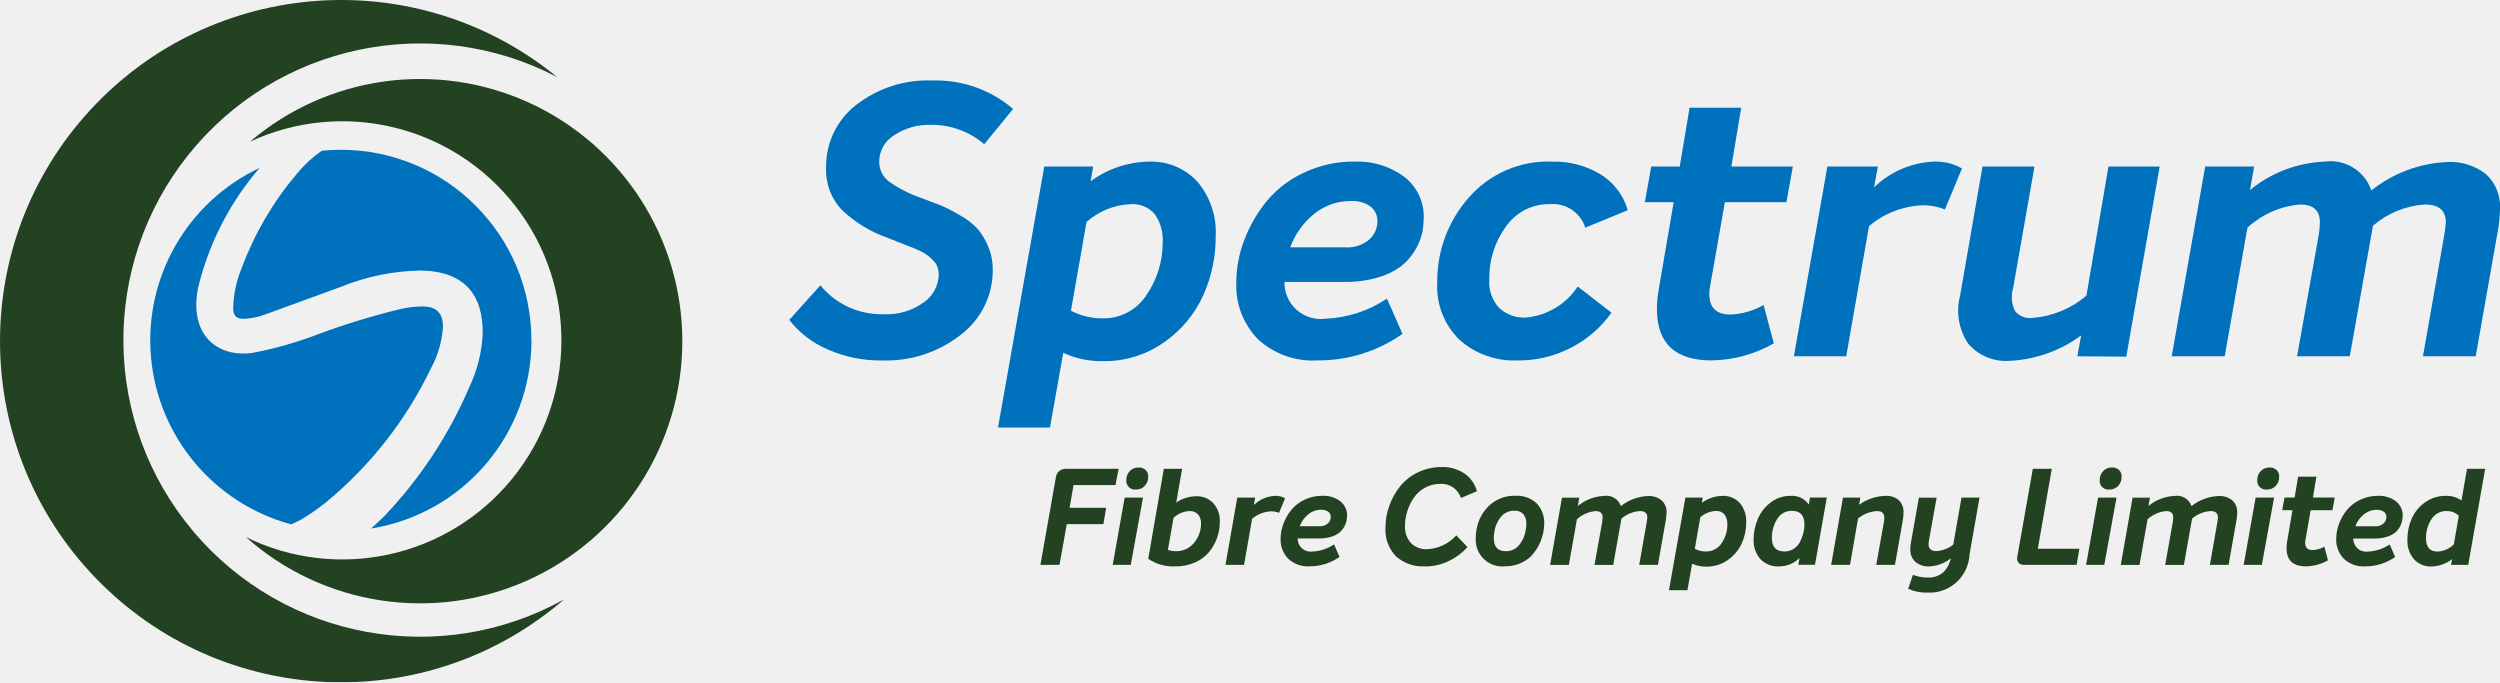
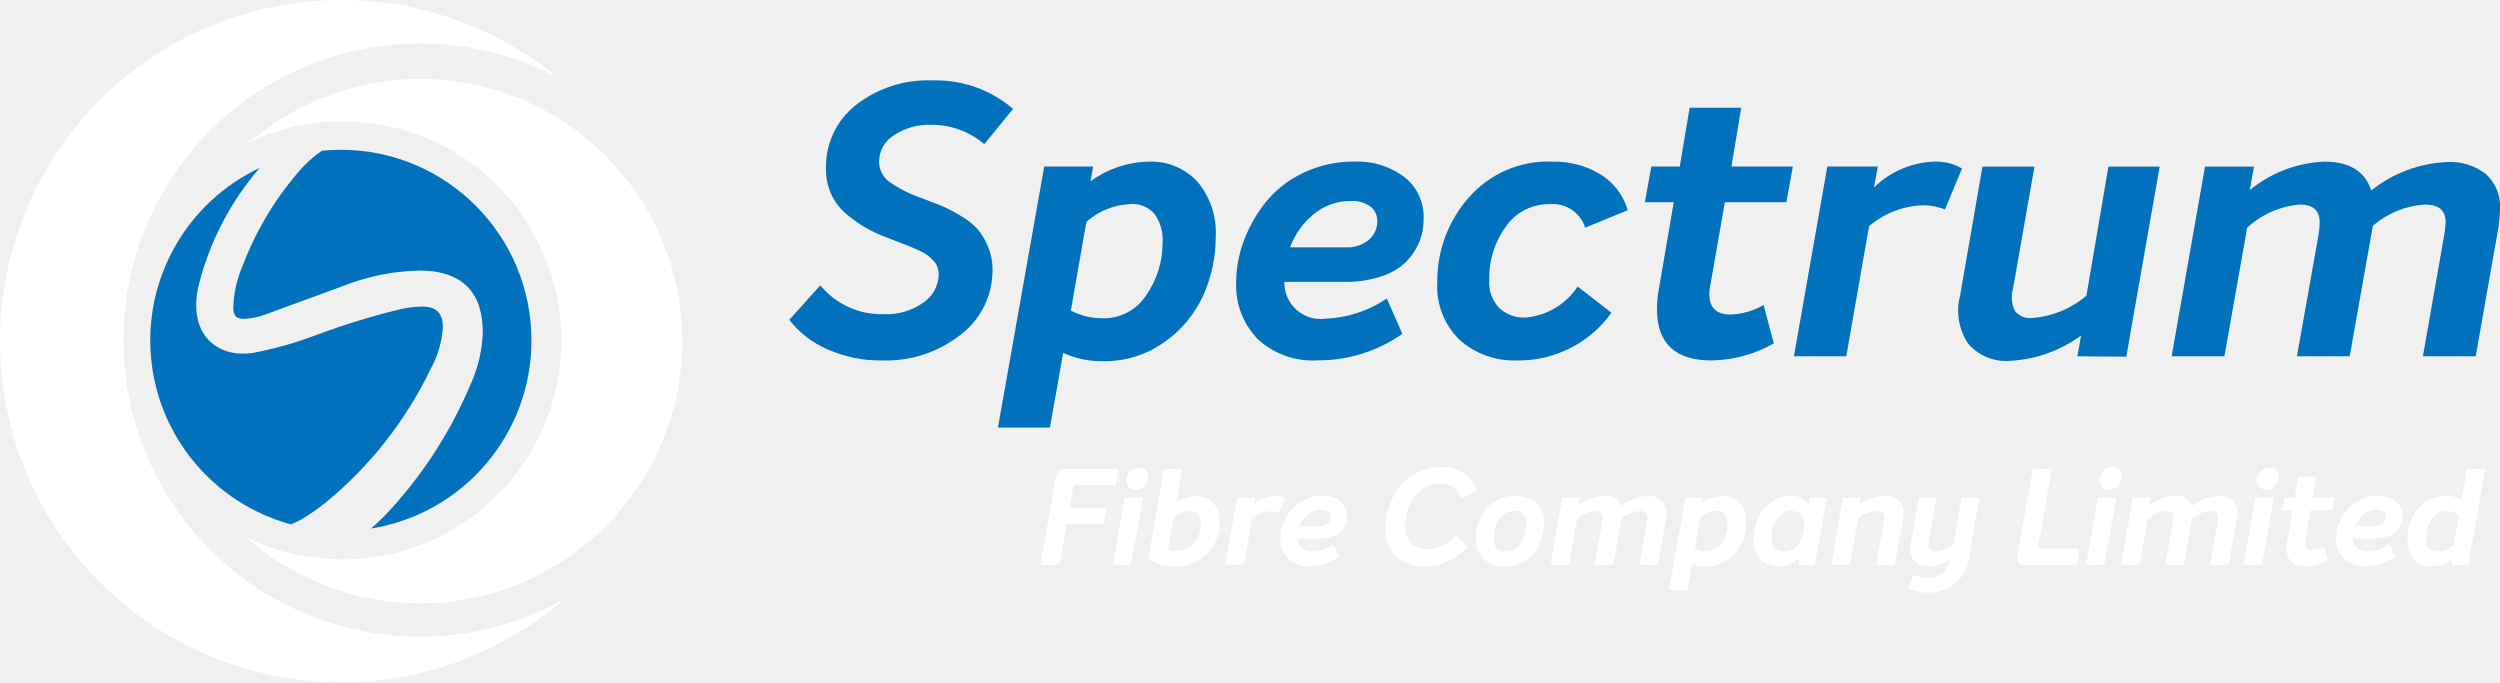
- <svg xmlns="http://www.w3.org/2000/svg" width="126.915" height="34.639" viewBox="0 0 126.915 34.639">
+ <svg xmlns="http://www.w3.org/2000/svg" width="161.043" height="43.953" viewBox="0 0 161.043 43.953">
  <defs>
    <clipPath id="clip-path">
-       <rect id="Rectangle_15" data-name="Rectangle 15" width="126.915" height="34.639" fill="none" />
+       <rect id="Rectangle_15" data-name="Rectangle 15" width="161.043" height="43.953" fill="none" />
    </clipPath>
    <clipPath id="clip-path-2">
-       <rect id="Rectangle_13" data-name="Rectangle 13" width="28.637" height="34.639" fill="none" />
+       <rect id="Rectangle_13" data-name="Rectangle 13" width="36.338" height="43.953" fill="#fff" />
    </clipPath>
    <clipPath id="clip-path-3">
-       <rect id="Rectangle_14" data-name="Rectangle 14" width="22.155" height="26.62" fill="none" />
+       <rect id="Rectangle_14" data-name="Rectangle 14" width="28.113" height="33.779" fill="#fff" />
    </clipPath>
  </defs>
-   <g id="SFC_logo" transform="translate(0)">
+   <g id="sfc" transform="translate(0)">
    <g id="Group_15" data-name="Group 15" transform="translate(0)" clip-path="url(#clip-path)">
-       <g id="Group_11" data-name="Group 11" style="mix-blend-mode: normal;isolation: isolate">
-         <g id="Group_10" data-name="Group 10">
-           <g id="Group_9" data-name="Group 9" clip-path="url(#clip-path-2)">
-             <path id="Path_1342" data-name="Path 1342" d="M28.637,30.429a17.319,17.319,0,1,1-.355-26.518,15.059,15.059,0,1,0,.355,26.518" transform="translate(0 0)" fill="#234222" />
+       <path id="Path_1344" data-name="Path 1344" d="M108.068,110.049a6.422,6.422,0,0,1-.775,2.567,25.431,25.431,0,0,1-6.742,8.6A14.935,14.935,0,0,1,99,122.3c-.1.06-.362.191-.7.343A12.28,12.28,0,0,1,96.271,99.68a18.416,18.416,0,0,0-3.96,7.69c-.639,3.052,1.236,4.577,3.54,4.222a24.206,24.206,0,0,0,4.047-1.14,47.024,47.024,0,0,1,5.468-1.68,6.836,6.836,0,0,1,1.39-.161c.956,0,1.354.487,1.312,1.437" transform="translate(-79.546 -88.862)" fill="#0071bd" />
+       <path id="Path_1345" data-name="Path 1345" d="M157.652,101.176a12.278,12.278,0,0,1-10.33,12.122c.253-.229.543-.5.875-.823a28.062,28.062,0,0,0,5.461-8.3,8.987,8.987,0,0,0,.855-3.384c.048-2.519-1.132-4.074-4.008-4.115a14.268,14.268,0,0,0-5.1,1.042q-2.458.9-4.918,1.8a4.41,4.41,0,0,1-1.316.27c-.5.023-.714-.164-.726-.683A7.253,7.253,0,0,1,139,96.481a20.329,20.329,0,0,1,3.566-6.064,7.608,7.608,0,0,1,1.587-1.456c.4-.039.809-.06,1.22-.06a12.276,12.276,0,0,1,12.276,12.276" transform="translate(-123.416 -79.252)" fill="#0071bd" />
+       <path id="Path_1346" data-name="Path 1346" d="M474.39,65.782a8.28,8.28,0,0,1-3.434-.709,6.228,6.228,0,0,1-2.481-1.906l2-2.224a5.075,5.075,0,0,0,4.033,1.857,4.092,4.092,0,0,0,2.64-.77,2.224,2.224,0,0,0,.953-1.748,1.655,1.655,0,0,0-.073-.5,1.056,1.056,0,0,0-.269-.428q-.2-.2-.354-.33a2.513,2.513,0,0,0-.525-.306q-.367-.171-.587-.257l-.721-.281q-.5-.2-.745-.293a8.31,8.31,0,0,1-2.921-1.76,3.71,3.71,0,0,1-1.063-2.762,5.011,5.011,0,0,1,1.919-4.033,7.5,7.5,0,0,1,4.949-1.588,7.605,7.605,0,0,1,5.181,1.833l-1.858,2.273a5.149,5.149,0,0,0-3.4-1.247,4.036,4.036,0,0,0-2.432.684,1.99,1.99,0,0,0-.941,1.638,1.61,1.61,0,0,0,.635,1.332,8.139,8.139,0,0,0,2.029,1.039q.9.343,1.332.513a9.966,9.966,0,0,1,1.185.611,4.635,4.635,0,0,1,1.136.868,4.291,4.291,0,0,1,.684,1.124,3.826,3.826,0,0,1,.305,1.552,5.192,5.192,0,0,1-2.016,4.131,7.784,7.784,0,0,1-5.169,1.686" transform="translate(-417.633 -42.563)" fill="#0071bd" />
+       <path id="Path_1347" data-name="Path 1347" d="M602.062,95.938a4.044,4.044,0,0,1,3.116,1.283,5.042,5.042,0,0,1,1.185,3.556,9.154,9.154,0,0,1-.794,3.764,7.41,7.41,0,0,1-2.505,3.018,6.629,6.629,0,0,1-3.984,1.234,5.822,5.822,0,0,1-2.542-.538l-.855,4.815h-3.348l2.982-16.815h3.153l-.171.953a6.533,6.533,0,0,1,3.764-1.271m-3.03,10.094a3.28,3.28,0,0,0,2.884-1.528,5.938,5.938,0,0,0,1.026-3.385,2.822,2.822,0,0,0-.513-1.8,1.846,1.846,0,0,0-1.54-.648,4.533,4.533,0,0,0-2.859,1.149l-1,5.719a4.429,4.429,0,0,0,2,.489" transform="translate(-528.051 -85.526)" fill="#0071bd" />
+       <path id="Path_1348" data-name="Path 1348" d="M745.836,99.628a4.444,4.444,0,0,1-.11.978,3.924,3.924,0,0,1-1.332,2.065,4.548,4.548,0,0,1-1.479.721,7.278,7.278,0,0,1-2.163.293h-3.886a2.335,2.335,0,0,0,2.64,2.371,7.614,7.614,0,0,0,3.959-1.3l1,2.273a9.4,9.4,0,0,1-5.475,1.711,5.2,5.2,0,0,1-3.849-1.381,4.939,4.939,0,0,1-1.381-3.654,7.647,7.647,0,0,1,.489-2.652,9.022,9.022,0,0,1,1.405-2.493,6.845,6.845,0,0,1,2.42-1.894,7.452,7.452,0,0,1,3.312-.733,5.048,5.048,0,0,1,3.189.978,3.243,3.243,0,0,1,1.259,2.713m-4.693-1.149a3.674,3.674,0,0,0-2.383.843,4.948,4.948,0,0,0-1.527,2.139H740.8a2.131,2.131,0,0,0,1.527-.5,1.559,1.559,0,0,0,.526-1.161,1.174,1.174,0,0,0-.44-.965,1.986,1.986,0,0,0-1.271-.354" transform="translate(-654.13 -85.526)" fill="#0071bd" />
+       <path id="Path_1349" data-name="Path 1349" d="M858.279,108.745a5.287,5.287,0,0,1-3.715-1.32,4.781,4.781,0,0,1-1.442-3.715,8.105,8.105,0,0,1,2-5.426,6.766,6.766,0,0,1,5.426-2.346,5.724,5.724,0,0,1,3.067.807,4.016,4.016,0,0,1,1.772,2.322l-2.737,1.124a2.186,2.186,0,0,0-2.248-1.515,3.375,3.375,0,0,0-2.872,1.454,5.584,5.584,0,0,0-1.063,3.385,2.438,2.438,0,0,0,.648,1.857,2.34,2.34,0,0,0,1.674.611,4.455,4.455,0,0,0,3.373-2l2.175,1.686a7.2,7.2,0,0,1-2.566,2.236,7.338,7.338,0,0,1-3.495.843" transform="translate(-760.536 -85.526)" fill="#0071bd" />
+       <path id="Path_1350" data-name="Path 1350" d="M981.463,70.046l-.953,5.426a1.868,1.868,0,0,0-.049.489q0,1.32,1.369,1.32a4.678,4.678,0,0,0,2.126-.611l.66,2.468a8.362,8.362,0,0,1-4.008,1.1q-3.519,0-3.519-3.3a6.829,6.829,0,0,1,.1-1.173l.978-5.719h-1.858l.416-2.3h1.833l.635-3.788h3.324l-.635,3.788h3.959l-.416,2.3Z" transform="translate(-870.351 -57.019)" fill="#0071bd" />
+       <path id="Path_1351" data-name="Path 1351" d="M1073.829,95.938a3.378,3.378,0,0,1,1.808.44l-1.1,2.639a3.784,3.784,0,0,0-1.393-.269,5.689,5.689,0,0,0-3.495,1.344l-1.466,8.383h-3.373l2.151-12.22h3.251l-.245,1.344a5.881,5.881,0,0,1,3.862-1.662" transform="translate(-949.25 -85.526)" fill="#0071bd" />
+       <path id="Path_1352" data-name="Path 1352" d="M1172.206,98.866h3.3l-2.151,12.245-3.153-.024.244-1.344a8.449,8.449,0,0,1-4.595,1.637,3.2,3.2,0,0,1-2.676-1.1,3.814,3.814,0,0,1-.526-3.1l1.442-8.31h3.348l-1.369,7.8a2.088,2.088,0,0,0,.11,1.5,1.246,1.246,0,0,0,1.112.452,6.059,6.059,0,0,0,3.495-1.442Z" transform="translate(-1036.386 -88.136)" fill="#0071bd" />
+       <path id="Path_1353" data-name="Path 1353" d="M1306.849,95.962a3.734,3.734,0,0,1,2.481.77,2.816,2.816,0,0,1,.917,2.285,9.271,9.271,0,0,1-.1,1.149l-1.466,8.31h-3.4l1.344-7.65a7.521,7.521,0,0,0,.122-.977q0-1.149-1.344-1.149a5.7,5.7,0,0,0-3.348,1.369l-1.491,8.408h-3.4l1.393-7.821a4.94,4.94,0,0,0,.073-.806q0-1.149-1.271-1.149a5.72,5.72,0,0,0-3.4,1.491l-1.466,8.285h-3.4l2.151-12.22h3.153l-.269,1.515a8.088,8.088,0,0,1,4.79-1.833q2.443,0,3.031,1.858a8.426,8.426,0,0,1,4.888-1.833" transform="translate(-1149.203 -85.526)" fill="#0071bd" />
+       <g id="Group_117" data-name="Group 117">
+         <g id="Group_11" data-name="Group 11" style="mix-blend-mode: normal;isolation: isolate">
+           <g id="Group_10" data-name="Group 10">
+             <g id="Group_9" data-name="Group 9" clip-path="url(#clip-path-2)">
+               <path id="Path_1342" data-name="Path 1342" d="M36.338,38.611a21.976,21.976,0,1,1-.45-33.649,19.108,19.108,0,1,0,.45,33.649" fill="#fff" />
+             </g>
          </g>
        </g>
-       </g>
-       <g id="Group_14" data-name="Group 14" transform="translate(12.484 4.009)" style="mix-blend-mode: normal;isolation: isolate">
-         <g id="Group_13" data-name="Group 13">
-           <g id="Group_12" data-name="Group 12" clip-path="url(#clip-path-3)">
-             <path id="Path_1343" data-name="Path 1343" d="M168.115,60.181a13.31,13.31,0,0,1-22.155,9.946,11.122,11.122,0,1,0,.208-20.074,13.311,13.311,0,0,1,21.947,10.128" transform="translate(-145.96 -46.87)" fill="#234222" />
+         <g id="Group_14" data-name="Group 14" transform="translate(15.84 5.086)" style="mix-blend-mode: normal;isolation: isolate">
+           <g id="Group_13" data-name="Group 13">
+             <g id="Group_12" data-name="Group 12" clip-path="url(#clip-path-3)">
+               <path id="Path_1343" data-name="Path 1343" d="M174.073,63.76A16.889,16.889,0,0,1,145.96,76.38a14.112,14.112,0,1,0,.264-25.472A16.89,16.89,0,0,1,174.073,63.76" transform="translate(-145.96 -46.87)" fill="#fff" />
+             </g>
          </g>
        </g>
+         <g id="Group_116" data-name="Group 116">
+           <path id="Path_1354" data-name="Path 1354" d="M622.337,279.309h-2.7l-.26,1.465h2.358l-.182,1.049h-2.358l-.468,2.626h-1.231l1.005-5.686a.594.594,0,0,1,.217-.364.609.609,0,0,1,.39-.139h3.424Z" transform="translate(-550.479 -248.063)" fill="#fff" />
+           <path id="Path_1355" data-name="Path 1355" d="M660.461,283.737l.771-4.334h1.188l-.789,4.334Zm1.482-4.854a.554.554,0,0,1-.607-.59.836.836,0,0,1,.221-.6.756.756,0,0,1,.576-.234.6.6,0,0,1,.459.173.553.553,0,0,1,.156.416.85.85,0,0,1-.217.594.757.757,0,0,1-.589.238" transform="translate(-588.783 -247.35)" fill="#fff" />
+           <path id="Path_1356" data-name="Path 1356" d="M684.622,280.027a1.455,1.455,0,0,1,1.118.446,1.7,1.7,0,0,1,.416,1.209,3.031,3.031,0,0,1-.186,1.053,3,3,0,0,1-.533.915,2.448,2.448,0,0,1-.9.65,3.065,3.065,0,0,1-1.24.243,2.838,2.838,0,0,1-1.751-.485l1.006-5.8h1.179l-.381,2.176a2.278,2.278,0,0,1,1.274-.407m-1.291,3.537a1.44,1.44,0,0,0,1.179-.546,1.905,1.905,0,0,0,.442-1.231.832.832,0,0,0-.2-.6.689.689,0,0,0-.52-.208,1.57,1.57,0,0,0-1.049.433l-.364,2.063a1.414,1.414,0,0,0,.511.087" transform="translate(-607.58 -248.061)" fill="#fff" />
+           <path id="Path_1357" data-name="Path 1357" d="M730.589,294.313a1.2,1.2,0,0,1,.641.156l-.39.936a1.342,1.342,0,0,0-.494-.1,2.017,2.017,0,0,0-1.24.477l-.52,2.973h-1.2l.763-4.334h1.153l-.087.477a2.086,2.086,0,0,1,1.37-.59" transform="translate(-648.449 -262.373)" fill="#fff" />
+           <path id="Path_1358" data-name="Path 1358" d="M764.338,295.622a1.57,1.57,0,0,1-.039.347,1.394,1.394,0,0,1-.473.732,1.614,1.614,0,0,1-.524.256,2.58,2.58,0,0,1-.767.1h-1.378a.828.828,0,0,0,.936.841,2.7,2.7,0,0,0,1.4-.46l.355.806a3.333,3.333,0,0,1-1.942.607,1.845,1.845,0,0,1-1.365-.49,1.751,1.751,0,0,1-.49-1.3,2.713,2.713,0,0,1,.174-.94,3.2,3.2,0,0,1,.5-.884,2.428,2.428,0,0,1,.858-.672,2.642,2.642,0,0,1,1.175-.26,1.791,1.791,0,0,1,1.131.347,1.15,1.15,0,0,1,.446.962m-1.664-.407a1.3,1.3,0,0,0-.845.3,1.754,1.754,0,0,0-.542.758h1.266a.756.756,0,0,0,.542-.178.553.553,0,0,0,.186-.412.416.416,0,0,0-.156-.342.7.7,0,0,0-.451-.126" transform="translate(-677.57 -262.373)" fill="#fff" />
+           <path id="Path_1359" data-name="Path 1359" d="M824.895,283.619a2.574,2.574,0,0,1-1.868-.65,2.45,2.45,0,0,1-.672-1.846,4.144,4.144,0,0,1,.247-1.408,4.318,4.318,0,0,1,.694-1.248,3.284,3.284,0,0,1,1.148-.9,3.471,3.471,0,0,1,1.543-.342,2.49,2.49,0,0,1,1.448.412,2.047,2.047,0,0,1,.815,1.14l-1.031.442a1.312,1.312,0,0,0-1.335-.91,2,2,0,0,0-.984.247,2.071,2.071,0,0,0-.719.646,3.241,3.241,0,0,0-.42.867,3.1,3.1,0,0,0-.147.936,1.548,1.548,0,0,0,.377,1.114,1.388,1.388,0,0,0,1.053.394,2.685,2.685,0,0,0,1.872-.893l.72.754a3.839,3.839,0,0,1-1.209.9,3.46,3.46,0,0,1-1.53.347" transform="translate(-733.109 -247.137)" fill="#fff" />
+           <path id="Path_1360" data-name="Path 1360" d="M877.817,298.855a1.72,1.72,0,0,1-1.872-1.82,3.4,3.4,0,0,1,.043-.5,2.747,2.747,0,0,1,.854-1.616,2.36,2.36,0,0,1,1.634-.6,1.854,1.854,0,0,1,1.4.5,1.8,1.8,0,0,1,.477,1.3,3.123,3.123,0,0,1-.888,2.141,2.374,2.374,0,0,1-1.651.607m.061-.971a1.089,1.089,0,0,0,.828-.355,1.961,1.961,0,0,0,.455-1.006,2.255,2.255,0,0,0,.043-.4.937.937,0,0,0-.191-.624.73.73,0,0,0-.589-.225,1.094,1.094,0,0,0-.823.355,1.967,1.967,0,0,0-.459,1.032,2.034,2.034,0,0,0-.035.381q0,.841.771.841" transform="translate(-780.883 -262.373)" fill="#fff" />
+           <path id="Path_1361" data-name="Path 1361" d="M926.407,294.322a1.324,1.324,0,0,1,.88.273,1,1,0,0,1,.325.81,3.316,3.316,0,0,1-.035.407l-.52,2.947h-1.2l.477-2.713a2.663,2.663,0,0,0,.043-.347q0-.407-.477-.407a2.022,2.022,0,0,0-1.187.485l-.529,2.982h-1.2l.494-2.774a1.75,1.75,0,0,0,.026-.286q0-.407-.451-.407a2.028,2.028,0,0,0-1.2.529l-.52,2.939h-1.2l.763-4.334H922l-.1.537a2.869,2.869,0,0,1,1.7-.65.985.985,0,0,1,1.075.659,2.989,2.989,0,0,1,1.734-.65" transform="translate(-820.258 -262.373)" fill="#fff" />
+           <path id="Path_1362" data-name="Path 1362" d="M994.086,294.313a1.434,1.434,0,0,1,1.105.455,1.788,1.788,0,0,1,.42,1.261,3.245,3.245,0,0,1-.282,1.335,2.627,2.627,0,0,1-.888,1.07,2.351,2.351,0,0,1-1.413.438,2.065,2.065,0,0,1-.9-.191l-.3,1.708h-1.188l1.057-5.964h1.118l-.061.338a2.318,2.318,0,0,1,1.335-.451m-1.075,3.58a1.163,1.163,0,0,0,1.023-.542,2.105,2.105,0,0,0,.364-1.2,1,1,0,0,0-.182-.637.655.655,0,0,0-.546-.23,1.608,1.608,0,0,0-1.014.408l-.355,2.028a1.571,1.571,0,0,0,.711.173" transform="translate(-883.127 -262.373)" fill="#fff" />
+           <path id="Path_1363" data-name="Path 1363" d="M1044.506,294.427h1.084l-.763,4.334h-1.075l.078-.433a1.868,1.868,0,0,1-1.335.537,1.542,1.542,0,0,1-1.183-.468,1.792,1.792,0,0,1-.438-1.274,3.337,3.337,0,0,1,.269-1.318,2.6,2.6,0,0,1,.828-1.062,2.043,2.043,0,0,1,1.278-.429,1.311,1.311,0,0,1,1.179.564Zm-1.656,3.476a1.073,1.073,0,0,0,.6-.169,1.163,1.163,0,0,0,.4-.442,2.6,2.6,0,0,0,.217-.559,2.293,2.293,0,0,0,.073-.572q0-.875-.8-.875a1.065,1.065,0,0,0-.971.546,2.288,2.288,0,0,0-.329,1.2q.008.867.806.867" transform="translate(-927.912 -262.373)" fill="#fff" />
+           <path id="Path_1364" data-name="Path 1364" d="M1090.391,294.313a1.229,1.229,0,0,1,.845.273,1.028,1.028,0,0,1,.307.81,2.876,2.876,0,0,1-.043.485l-.511,2.878h-1.205l.46-2.566a2.394,2.394,0,0,0,.06-.477q0-.425-.468-.425a2.131,2.131,0,0,0-1.222.477l-.52,2.99h-1.214l.763-4.334h1.118l-.078.459a3.064,3.064,0,0,1,1.708-.572" transform="translate(-968.926 -262.373)" fill="#fff" />
+           <path id="Path_1365" data-name="Path 1365" d="M1136.076,295.352h1.161l-.641,3.658a2.582,2.582,0,0,1-2.722,2.462,2.815,2.815,0,0,1-1.231-.243l.3-.9a2.731,2.731,0,0,0,.936.173,1.449,1.449,0,0,0,1-.316,1.752,1.752,0,0,0,.5-.923,2.352,2.352,0,0,1-1.4.52,1.261,1.261,0,0,1-.88-.295,1.055,1.055,0,0,1-.325-.823,1.906,1.906,0,0,1,.035-.373l.52-2.938h1.144l-.477,2.67a1.732,1.732,0,0,0-.043.338q0,.442.511.442a1.988,1.988,0,0,0,1.084-.416Z" transform="translate(-1009.723 -263.299)" fill="#fff" />
+           <path id="Path_1366" data-name="Path 1366" d="M1197.688,284.449a.406.406,0,0,1-.334-.143.434.434,0,0,1-.083-.36l1.006-5.686h1.222l-.9,5.149h2.678l-.182,1.04Z" transform="translate(-1067.33 -248.063)" fill="#fff" />
+           <path id="Path_1367" data-name="Path 1367" d="M1238.231,283.737,1239,279.4h1.188l-.789,4.334Zm1.482-4.854a.554.554,0,0,1-.607-.59.835.835,0,0,1,.221-.6.756.756,0,0,1,.576-.234.6.6,0,0,1,.459.173.554.554,0,0,1,.156.416.85.85,0,0,1-.217.594.757.757,0,0,1-.59.238" transform="translate(-1103.852 -247.35)" fill="#fff" />
+           <path id="Path_1368" data-name="Path 1368" d="M1265.128,294.322a1.324,1.324,0,0,1,.88.273,1,1,0,0,1,.325.81,3.312,3.312,0,0,1-.035.407l-.52,2.947h-1.2l.477-2.713a2.638,2.638,0,0,0,.043-.347q0-.407-.477-.407a2.022,2.022,0,0,0-1.187.485l-.529,2.982h-1.2l.494-2.774a1.749,1.749,0,0,0,.026-.286q0-.407-.451-.407a2.028,2.028,0,0,0-1.2.529l-.52,2.939h-1.2l.763-4.334h1.118l-.1.537a2.868,2.868,0,0,1,1.7-.65.985.985,0,0,1,1.075.659,2.989,2.989,0,0,1,1.734-.65" transform="translate(-1122.219 -262.373)" fill="#fff" />
+           <path id="Path_1369" data-name="Path 1369" d="M1331.756,283.737l.771-4.334h1.188l-.789,4.334Zm1.482-4.854a.554.554,0,0,1-.607-.59.836.836,0,0,1,.221-.6.757.757,0,0,1,.576-.234.6.6,0,0,1,.459.173.554.554,0,0,1,.156.416.85.85,0,0,1-.217.594.757.757,0,0,1-.59.238" transform="translate(-1187.227 -247.35)" fill="#fff" />
+           <path id="Path_1370" data-name="Path 1370" d="M1356.5,285.13l-.338,1.924a.663.663,0,0,0-.017.173q0,.468.485.468a1.659,1.659,0,0,0,.754-.217l.234.875a2.965,2.965,0,0,1-1.421.39q-1.248,0-1.248-1.17a2.443,2.443,0,0,1,.035-.416l.347-2.028h-.659l.147-.815h.65l.226-1.344h1.179l-.226,1.344h1.4l-.147.815Z" transform="translate(-1207.658 -252.262)" fill="#fff" />
+           <path id="Path_1371" data-name="Path 1371" d="M1390.907,295.622a1.566,1.566,0,0,1-.039.347,1.393,1.393,0,0,1-.472.732,1.613,1.613,0,0,1-.524.256,2.578,2.578,0,0,1-.767.1h-1.378a.828.828,0,0,0,.936.841,2.7,2.7,0,0,0,1.4-.46l.355.806a3.332,3.332,0,0,1-1.941.607,1.845,1.845,0,0,1-1.365-.49,1.752,1.752,0,0,1-.49-1.3,2.711,2.711,0,0,1,.173-.94,3.2,3.2,0,0,1,.5-.884,2.428,2.428,0,0,1,.858-.672,2.641,2.641,0,0,1,1.175-.26,1.79,1.79,0,0,1,1.131.347,1.15,1.15,0,0,1,.446.962m-1.664-.407a1.3,1.3,0,0,0-.845.3,1.755,1.755,0,0,0-.542.758h1.266a.756.756,0,0,0,.542-.178.552.552,0,0,0,.186-.412.416.416,0,0,0-.156-.342.7.7,0,0,0-.451-.126" transform="translate(-1236.141 -262.373)" fill="#fff" />
+           <path id="Path_1372" data-name="Path 1372" d="M1432.8,278.259h1.17l-1.092,6.189h-1.11l.07-.373a2.209,2.209,0,0,1-1.335.477,1.444,1.444,0,0,1-1.118-.464,1.834,1.834,0,0,1-.425-1.287,3.269,3.269,0,0,1,.273-1.326,2.554,2.554,0,0,1,.854-1.049,2.258,2.258,0,0,1,1.37-.425,1.666,1.666,0,0,1,.988.295Zm-2.644,4.464q0,.867.737.867a1.561,1.561,0,0,0,1.057-.468l.321-1.838a1.1,1.1,0,0,0-.771-.3,1.114,1.114,0,0,0-1,.537,2.2,2.2,0,0,0-.342,1.2" transform="translate(-1273.877 -248.061)" fill="#fff" />
+         </g>
      </g>
-       <path id="Path_1344" data-name="Path 1344" d="M104.076,107.851a5.061,5.061,0,0,1-.611,2.023,20.042,20.042,0,0,1-5.313,6.778,11.778,11.778,0,0,1-1.219.853c-.076.047-.286.151-.551.27a9.678,9.678,0,0,1-1.6-18.1,14.513,14.513,0,0,0-3.121,6.06c-.5,2.405.974,3.607,2.79,3.327a19.077,19.077,0,0,0,3.189-.9,37.061,37.061,0,0,1,4.309-1.324,5.387,5.387,0,0,1,1.1-.127c.754,0,1.067.384,1.034,1.132" transform="translate(-81.598 -91.155)" fill="#0071bd" />
-       <path id="Path_1345" data-name="Path 1345" d="M153.581,98.575a9.676,9.676,0,0,1-8.141,9.553c.2-.18.428-.394.689-.648a22.116,22.116,0,0,0,4.3-6.539,7.083,7.083,0,0,0,.674-2.667c.038-1.985-.892-3.211-3.159-3.243a11.244,11.244,0,0,0-4.022.821q-1.937.711-3.876,1.415a3.475,3.475,0,0,1-1.037.213c-.393.018-.563-.129-.572-.538a5.716,5.716,0,0,1,.443-2.067,16.021,16.021,0,0,1,2.81-4.779,6,6,0,0,1,1.25-1.148c.316-.031.637-.047.961-.047a9.674,9.674,0,0,1,9.675,9.675" transform="translate(-126.6 -81.297)" fill="#0071bd" />
-       <path id="Path_1346" data-name="Path 1346" d="M473.136,61.96a6.525,6.525,0,0,1-2.706-.559,4.908,4.908,0,0,1-1.955-1.5l1.579-1.753a4,4,0,0,0,3.178,1.464,3.224,3.224,0,0,0,2.08-.607,1.753,1.753,0,0,0,.751-1.377,1.305,1.305,0,0,0-.058-.395.832.832,0,0,0-.212-.337q-.154-.154-.279-.26a1.977,1.977,0,0,0-.414-.241q-.289-.134-.462-.2l-.568-.222-.587-.231a6.549,6.549,0,0,1-2.3-1.387,2.924,2.924,0,0,1-.838-2.176A3.949,3.949,0,0,1,471.855,49a5.914,5.914,0,0,1,3.9-1.252,5.993,5.993,0,0,1,4.083,1.444l-1.464,1.791A4.058,4.058,0,0,0,475.7,50a3.18,3.18,0,0,0-1.917.539,1.568,1.568,0,0,0-.741,1.291,1.269,1.269,0,0,0,.5,1.05,6.414,6.414,0,0,0,1.6.819q.712.27,1.05.4a7.853,7.853,0,0,1,.934.482,3.653,3.653,0,0,1,.9.684,3.381,3.381,0,0,1,.539.886,3.015,3.015,0,0,1,.241,1.223,4.091,4.091,0,0,1-1.589,3.255,6.134,6.134,0,0,1-4.074,1.329" transform="translate(-428.408 -43.661)" fill="#0071bd" />
-       <path id="Path_1347" data-name="Path 1347" d="M600,95.938a3.187,3.187,0,0,1,2.456,1.011,3.973,3.973,0,0,1,.934,2.8,7.215,7.215,0,0,1-.626,2.966,5.839,5.839,0,0,1-1.974,2.379,5.224,5.224,0,0,1-3.139.973,4.588,4.588,0,0,1-2-.424l-.674,3.794h-2.639l2.35-13.251h2.485l-.135.751a5.149,5.149,0,0,1,2.966-1m-2.388,7.955a2.585,2.585,0,0,0,2.273-1.2,4.679,4.679,0,0,0,.809-2.668,2.224,2.224,0,0,0-.4-1.416,1.455,1.455,0,0,0-1.213-.51,3.572,3.572,0,0,0-2.253.905l-.79,4.507a3.49,3.49,0,0,0,1.58.385" transform="translate(-541.674 -87.733)" fill="#0071bd" />
-       <path id="Path_1348" data-name="Path 1348" d="M743.277,98.846a3.5,3.5,0,0,1-.087.771,3.093,3.093,0,0,1-1.05,1.628,3.585,3.585,0,0,1-1.165.568,5.737,5.737,0,0,1-1.7.231h-3.062a1.84,1.84,0,0,0,2.08,1.868,6,6,0,0,0,3.12-1.021l.79,1.791a7.4,7.4,0,0,1-4.314,1.348,4.1,4.1,0,0,1-3.034-1.088,3.892,3.892,0,0,1-1.088-2.88,6.026,6.026,0,0,1,.385-2.09,7.11,7.11,0,0,1,1.107-1.965,5.4,5.4,0,0,1,1.907-1.493,5.872,5.872,0,0,1,2.61-.578,3.978,3.978,0,0,1,2.514.77,2.556,2.556,0,0,1,.992,2.138m-3.7-.905a2.9,2.9,0,0,0-1.878.665,3.9,3.9,0,0,0-1.2,1.685h2.812a1.679,1.679,0,0,0,1.2-.395,1.229,1.229,0,0,0,.414-.915.925.925,0,0,0-.347-.761,1.566,1.566,0,0,0-1-.279" transform="translate(-671.005 -87.733)" fill="#0071bd" />
-       <path id="Path_1349" data-name="Path 1349" d="M857.186,106.031a4.167,4.167,0,0,1-2.928-1.04,3.768,3.768,0,0,1-1.137-2.928,6.387,6.387,0,0,1,1.579-4.276,5.332,5.332,0,0,1,4.276-1.849,4.511,4.511,0,0,1,2.417.636,3.166,3.166,0,0,1,1.4,1.83l-2.157.886a1.723,1.723,0,0,0-1.772-1.194,2.66,2.66,0,0,0-2.263,1.146,4.4,4.4,0,0,0-.838,2.668,1.921,1.921,0,0,0,.51,1.464,1.844,1.844,0,0,0,1.319.482,3.511,3.511,0,0,0,2.658-1.579l1.714,1.329a5.675,5.675,0,0,1-2.022,1.762,5.784,5.784,0,0,1-2.754.665" transform="translate(-780.157 -87.733)" fill="#0071bd" />
-       <path id="Path_1350" data-name="Path 1350" d="M980.37,68.756l-.751,4.276a1.471,1.471,0,0,0-.039.385q0,1.04,1.079,1.04a3.688,3.688,0,0,0,1.676-.482l.52,1.945a6.591,6.591,0,0,1-3.159.867q-2.773,0-2.774-2.6a5.39,5.39,0,0,1,.077-.925l.771-4.507h-1.464l.327-1.811h1.445l.5-2.985H981.2l-.5,2.985h3.12l-.327,1.811Z" transform="translate(-892.805 -58.49)" fill="#0071bd" />
-       <path id="Path_1351" data-name="Path 1351" d="M1071.918,95.938a2.662,2.662,0,0,1,1.425.347l-.867,2.08a2.983,2.983,0,0,0-1.1-.212,4.483,4.483,0,0,0-2.754,1.059l-1.156,6.606h-2.658l1.7-9.63h2.562l-.193,1.059a4.635,4.635,0,0,1,3.043-1.31" transform="translate(-973.74 -87.733)" fill="#0071bd" />
-       <path id="Path_1352" data-name="Path 1352" d="M1170.161,98.866h2.6l-1.695,9.65-2.485-.019.193-1.059a6.659,6.659,0,0,1-3.621,1.29,2.521,2.521,0,0,1-2.109-.867,3.005,3.005,0,0,1-.414-2.446l1.136-6.549h2.639l-1.079,6.144a1.646,1.646,0,0,0,.087,1.185.981.981,0,0,0,.876.356,4.775,4.775,0,0,0,2.754-1.136Z" transform="translate(-1063.123 -90.41)" fill="#0071bd" />
-       <path id="Path_1353" data-name="Path 1353" d="M1303.089,95.957a2.942,2.942,0,0,1,1.955.607,2.219,2.219,0,0,1,.722,1.8,7.331,7.331,0,0,1-.077.905l-1.156,6.549h-2.677l1.059-6.029a5.948,5.948,0,0,0,.1-.77q0-.905-1.06-.905a4.493,4.493,0,0,0-2.639,1.079l-1.175,6.626h-2.677l1.1-6.164a3.87,3.87,0,0,0,.058-.636q0-.905-1-.905a4.508,4.508,0,0,0-2.677,1.175l-1.155,6.53H1289.1l1.7-9.63h2.485l-.212,1.194a6.373,6.373,0,0,1,3.775-1.445,2.19,2.19,0,0,1,2.388,1.464,6.641,6.641,0,0,1,3.852-1.445" transform="translate(-1178.851 -87.733)" fill="#0071bd" />
-       <path id="Path_1354" data-name="Path 1354" d="M621.31,279.087h-2.131l-.2,1.154h1.858l-.143.827h-1.858l-.369,2.07h-.97l.792-4.481a.468.468,0,0,1,.171-.287.48.48,0,0,1,.307-.109h2.7Z" transform="translate(-564.68 -254.461)" fill="#234222" />
-       <path id="Path_1355" data-name="Path 1355" d="M660.461,282.407l.608-3.416H662l-.622,3.416Zm1.168-3.825a.437.437,0,0,1-.478-.465.659.659,0,0,1,.174-.471.6.6,0,0,1,.454-.184.475.475,0,0,1,.362.137.435.435,0,0,1,.123.328.67.67,0,0,1-.171.468.6.6,0,0,1-.465.188" transform="translate(-603.974 -253.73)" fill="#234222" />
-       <path id="Path_1356" data-name="Path 1356" d="M683.97,279.653a1.147,1.147,0,0,1,.881.352,1.343,1.343,0,0,1,.328.953,2.389,2.389,0,0,1-.147.83,2.362,2.362,0,0,1-.42.721,1.929,1.929,0,0,1-.71.512,2.415,2.415,0,0,1-.977.191,2.236,2.236,0,0,1-1.38-.383l.792-4.57h.929l-.3,1.715a1.8,1.8,0,0,1,1-.321m-1.018,2.787a1.135,1.135,0,0,0,.929-.43,1.5,1.5,0,0,0,.348-.97.656.656,0,0,0-.157-.471.543.543,0,0,0-.41-.164,1.237,1.237,0,0,0-.827.342l-.287,1.626a1.114,1.114,0,0,0,.4.068" transform="translate(-623.254 -254.46)" fill="#234222" />
-       <path id="Path_1357" data-name="Path 1357" d="M729.911,294.313a.944.944,0,0,1,.505.123l-.307.738a1.058,1.058,0,0,0-.389-.075,1.591,1.591,0,0,0-.977.376l-.41,2.343h-.943l.6-3.416h.909l-.068.376a1.645,1.645,0,0,1,1.079-.465" transform="translate(-665.178 -269.141)" fill="#234222" />
-       <path id="Path_1358" data-name="Path 1358" d="M763.431,295.345a1.243,1.243,0,0,1-.031.273,1.1,1.1,0,0,1-.372.577,1.271,1.271,0,0,1-.413.2,2.031,2.031,0,0,1-.6.082h-1.086a.653.653,0,0,0,.738.663,2.126,2.126,0,0,0,1.106-.362l.28.635a2.626,2.626,0,0,1-1.53.478,1.454,1.454,0,0,1-1.076-.386,1.38,1.38,0,0,1-.386-1.021,2.138,2.138,0,0,1,.137-.741,2.523,2.523,0,0,1,.393-.7,1.914,1.914,0,0,1,.676-.529,2.082,2.082,0,0,1,.926-.205,1.412,1.412,0,0,1,.892.273.907.907,0,0,1,.352.758m-1.311-.321a1.027,1.027,0,0,0-.666.236,1.382,1.382,0,0,0-.427.6h1a.6.6,0,0,0,.427-.14.436.436,0,0,0,.147-.324.328.328,0,0,0-.123-.27.555.555,0,0,0-.355-.1" transform="translate(-695.05 -269.141)" fill="#234222" />
-       <path id="Path_1359" data-name="Path 1359" d="M824.357,282.263a2.029,2.029,0,0,1-1.472-.512,1.932,1.932,0,0,1-.529-1.455,3.265,3.265,0,0,1,.195-1.11,3.4,3.4,0,0,1,.546-.984,2.589,2.589,0,0,1,.905-.71,2.736,2.736,0,0,1,1.216-.27,1.962,1.962,0,0,1,1.141.324,1.613,1.613,0,0,1,.642.9l-.813.348a1.034,1.034,0,0,0-1.052-.717,1.574,1.574,0,0,0-.775.195,1.633,1.633,0,0,0-.567.509,2.56,2.56,0,0,0-.331.683,2.446,2.446,0,0,0-.116.738,1.22,1.22,0,0,0,.3.878,1.094,1.094,0,0,0,.83.311,2.116,2.116,0,0,0,1.476-.7l.567.594a3.024,3.024,0,0,1-.953.71,2.725,2.725,0,0,1-1.206.273" transform="translate(-752.021 -253.512)" fill="#234222" />
-       <path id="Path_1360" data-name="Path 1360" d="M877.421,297.893a1.355,1.355,0,0,1-1.476-1.435,2.7,2.7,0,0,1,.034-.4,2.164,2.164,0,0,1,.673-1.274,1.86,1.86,0,0,1,1.288-.475,1.461,1.461,0,0,1,1.106.393,1.416,1.416,0,0,1,.376,1.021,2.461,2.461,0,0,1-.7,1.687,1.871,1.871,0,0,1-1.3.478m.048-.765a.858.858,0,0,0,.652-.28,1.546,1.546,0,0,0,.359-.792,1.788,1.788,0,0,0,.034-.314.74.74,0,0,0-.15-.492.575.575,0,0,0-.465-.178.862.862,0,0,0-.649.28,1.55,1.55,0,0,0-.362.813,1.6,1.6,0,0,0-.027.3q0,.663.608.663" transform="translate(-801.028 -269.141)" fill="#234222" />
-       <path id="Path_1361" data-name="Path 1361" d="M925.073,294.32a1.044,1.044,0,0,1,.693.215.787.787,0,0,1,.256.639,2.617,2.617,0,0,1-.027.321l-.41,2.323h-.95l.376-2.138a2.1,2.1,0,0,0,.034-.273q0-.321-.376-.321a1.593,1.593,0,0,0-.936.383l-.417,2.35h-.949l.389-2.186a1.379,1.379,0,0,0,.021-.225q0-.321-.355-.321a1.6,1.6,0,0,0-.949.417l-.41,2.316h-.95l.6-3.416h.881l-.075.423a2.26,2.26,0,0,1,1.339-.512.776.776,0,0,1,.847.519,2.356,2.356,0,0,1,1.366-.512" transform="translate(-841.419 -269.141)" fill="#234222" />
-       <path id="Path_1362" data-name="Path 1362" d="M993.355,294.313a1.13,1.13,0,0,1,.871.359,1.409,1.409,0,0,1,.331.994,2.557,2.557,0,0,1-.222,1.052,2.07,2.07,0,0,1-.7.844,1.853,1.853,0,0,1-1.114.345,1.627,1.627,0,0,1-.71-.15l-.239,1.346h-.936l.833-4.7h.881l-.048.266a1.827,1.827,0,0,1,1.052-.355m-.847,2.821a.917.917,0,0,0,.806-.427,1.659,1.659,0,0,0,.287-.946.788.788,0,0,0-.143-.5.516.516,0,0,0-.43-.181,1.267,1.267,0,0,0-.8.321l-.28,1.6a1.237,1.237,0,0,0,.56.137" transform="translate(-905.909 -269.141)" fill="#234222" />
-       <path id="Path_1363" data-name="Path 1363" d="M1043.736,294.4h.854l-.6,3.415h-.847l.062-.342a1.472,1.472,0,0,1-1.052.423,1.216,1.216,0,0,1-.933-.369,1.412,1.412,0,0,1-.345-1,2.627,2.627,0,0,1,.212-1.038,2.049,2.049,0,0,1,.652-.837,1.611,1.611,0,0,1,1.008-.338,1.034,1.034,0,0,1,.929.444Zm-1.3,2.739a.845.845,0,0,0,.471-.133.917.917,0,0,0,.318-.348,2.063,2.063,0,0,0,.171-.441,1.813,1.813,0,0,0,.058-.451q0-.69-.628-.69a.839.839,0,0,0-.765.43,1.8,1.8,0,0,0-.26.949q.006.683.635.683" transform="translate(-951.851 -269.142)" fill="#234222" />
-       <path id="Path_1364" data-name="Path 1364" d="M1089.647,294.313a.969.969,0,0,1,.666.215.81.81,0,0,1,.242.639,2.27,2.27,0,0,1-.034.383l-.4,2.268h-.95l.362-2.022a1.892,1.892,0,0,0,.048-.376q0-.334-.369-.335a1.68,1.68,0,0,0-.963.376l-.41,2.357h-.957l.6-3.416h.881l-.061.362a2.414,2.414,0,0,1,1.346-.451" transform="translate(-993.922 -269.141)" fill="#234222" />
-       <path id="Path_1365" data-name="Path 1365" d="M1135.348,295.352h.915l-.506,2.883a2.034,2.034,0,0,1-2.145,1.94,2.218,2.218,0,0,1-.97-.191l.239-.71a2.151,2.151,0,0,0,.738.137,1.142,1.142,0,0,0,.786-.249,1.379,1.379,0,0,0,.4-.727,1.853,1.853,0,0,1-1.107.41.994.994,0,0,1-.693-.232.832.832,0,0,1-.256-.649,1.511,1.511,0,0,1,.027-.294l.41-2.316h.9l-.376,2.1a1.363,1.363,0,0,0-.034.266q0,.348.4.348a1.567,1.567,0,0,0,.854-.328Z" transform="translate(-1035.771 -270.091)" fill="#234222" />
-       <path id="Path_1366" data-name="Path 1366" d="M1197.6,283.137a.32.32,0,0,1-.263-.113.341.341,0,0,1-.065-.284l.792-4.481h.963l-.71,4.058h2.111l-.143.82Z" transform="translate(-1094.865 -254.461)" fill="#234222" />
-       <path id="Path_1367" data-name="Path 1367" d="M1238.231,282.407l.608-3.416h.936l-.621,3.416Zm1.168-3.825a.437.437,0,0,1-.478-.465.658.658,0,0,1,.174-.471.6.6,0,0,1,.454-.184.475.475,0,0,1,.362.137.435.435,0,0,1,.123.328.671.671,0,0,1-.171.468.6.6,0,0,1-.465.188" transform="translate(-1132.328 -253.73)" fill="#234222" />
-       <path id="Path_1368" data-name="Path 1368" d="M1263.794,294.32a1.043,1.043,0,0,1,.693.215.786.786,0,0,1,.256.639,2.619,2.619,0,0,1-.027.321l-.41,2.323h-.949l.375-2.138a2.073,2.073,0,0,0,.034-.273q0-.321-.376-.321a1.593,1.593,0,0,0-.936.383l-.417,2.35h-.949l.389-2.186a1.365,1.365,0,0,0,.021-.225q0-.321-.355-.321a1.6,1.6,0,0,0-.95.417l-.41,2.316h-.95l.6-3.416h.881l-.075.423a2.26,2.26,0,0,1,1.339-.512.777.777,0,0,1,.847.519,2.355,2.355,0,0,1,1.366-.512" transform="translate(-1151.17 -269.141)" fill="#234222" />
-       <path id="Path_1369" data-name="Path 1369" d="M1331.756,282.407l.608-3.416h.936l-.622,3.416Zm1.168-3.825a.437.437,0,0,1-.478-.465.658.658,0,0,1,.174-.471.6.6,0,0,1,.454-.184.475.475,0,0,1,.362.137.436.436,0,0,1,.123.328.67.67,0,0,1-.171.468.6.6,0,0,1-.464.188" transform="translate(-1217.854 -253.73)" fill="#234222" />
-       <path id="Path_1370" data-name="Path 1370" d="M1356.117,284.673l-.266,1.516a.514.514,0,0,0-.014.137q0,.369.382.369a1.308,1.308,0,0,0,.594-.171l.184.69a2.337,2.337,0,0,1-1.12.307q-.984,0-.984-.922a1.915,1.915,0,0,1,.027-.328l.273-1.6h-.519l.116-.642h.512l.178-1.059h.929l-.178,1.059h1.107l-.116.642Z" transform="translate(-1238.814 -258.77)" fill="#234222" />
-       <path id="Path_1371" data-name="Path 1371" d="M1390,295.345a1.239,1.239,0,0,1-.031.273,1.042,1.042,0,0,1-.126.3,1.029,1.029,0,0,1-.246.28,1.27,1.27,0,0,1-.413.2,2.031,2.031,0,0,1-.6.082h-1.086a.652.652,0,0,0,.738.663,2.129,2.129,0,0,0,1.107-.362l.28.635a2.625,2.625,0,0,1-1.53.478,1.453,1.453,0,0,1-1.076-.386,1.38,1.38,0,0,1-.386-1.021,2.139,2.139,0,0,1,.137-.741,2.52,2.52,0,0,1,.393-.7,1.913,1.913,0,0,1,.676-.529,2.081,2.081,0,0,1,.926-.205,1.41,1.41,0,0,1,.891.273.906.906,0,0,1,.352.758m-1.311-.321a1.027,1.027,0,0,0-.666.236,1.381,1.381,0,0,0-.427.6h1a.6.6,0,0,0,.427-.14.435.435,0,0,0,.147-.324.328.328,0,0,0-.123-.27.555.555,0,0,0-.355-.1" transform="translate(-1268.03 -269.141)" fill="#234222" />
-       <path id="Path_1372" data-name="Path 1372" d="M1431.982,278.259h.922l-.861,4.877h-.874l.055-.294a1.741,1.741,0,0,1-1.052.376,1.139,1.139,0,0,1-.881-.365,1.445,1.445,0,0,1-.335-1.014,2.578,2.578,0,0,1,.215-1.045,2.012,2.012,0,0,1,.672-.827,1.78,1.78,0,0,1,1.079-.335,1.312,1.312,0,0,1,.779.232Zm-2.083,3.518q0,.683.581.683a1.23,1.23,0,0,0,.833-.369l.253-1.448a.868.868,0,0,0-.608-.239.878.878,0,0,0-.789.424,1.731,1.731,0,0,0-.27.95" transform="translate(-1306.741 -254.46)" fill="#234222" />
    </g>
  </g>
</svg>
